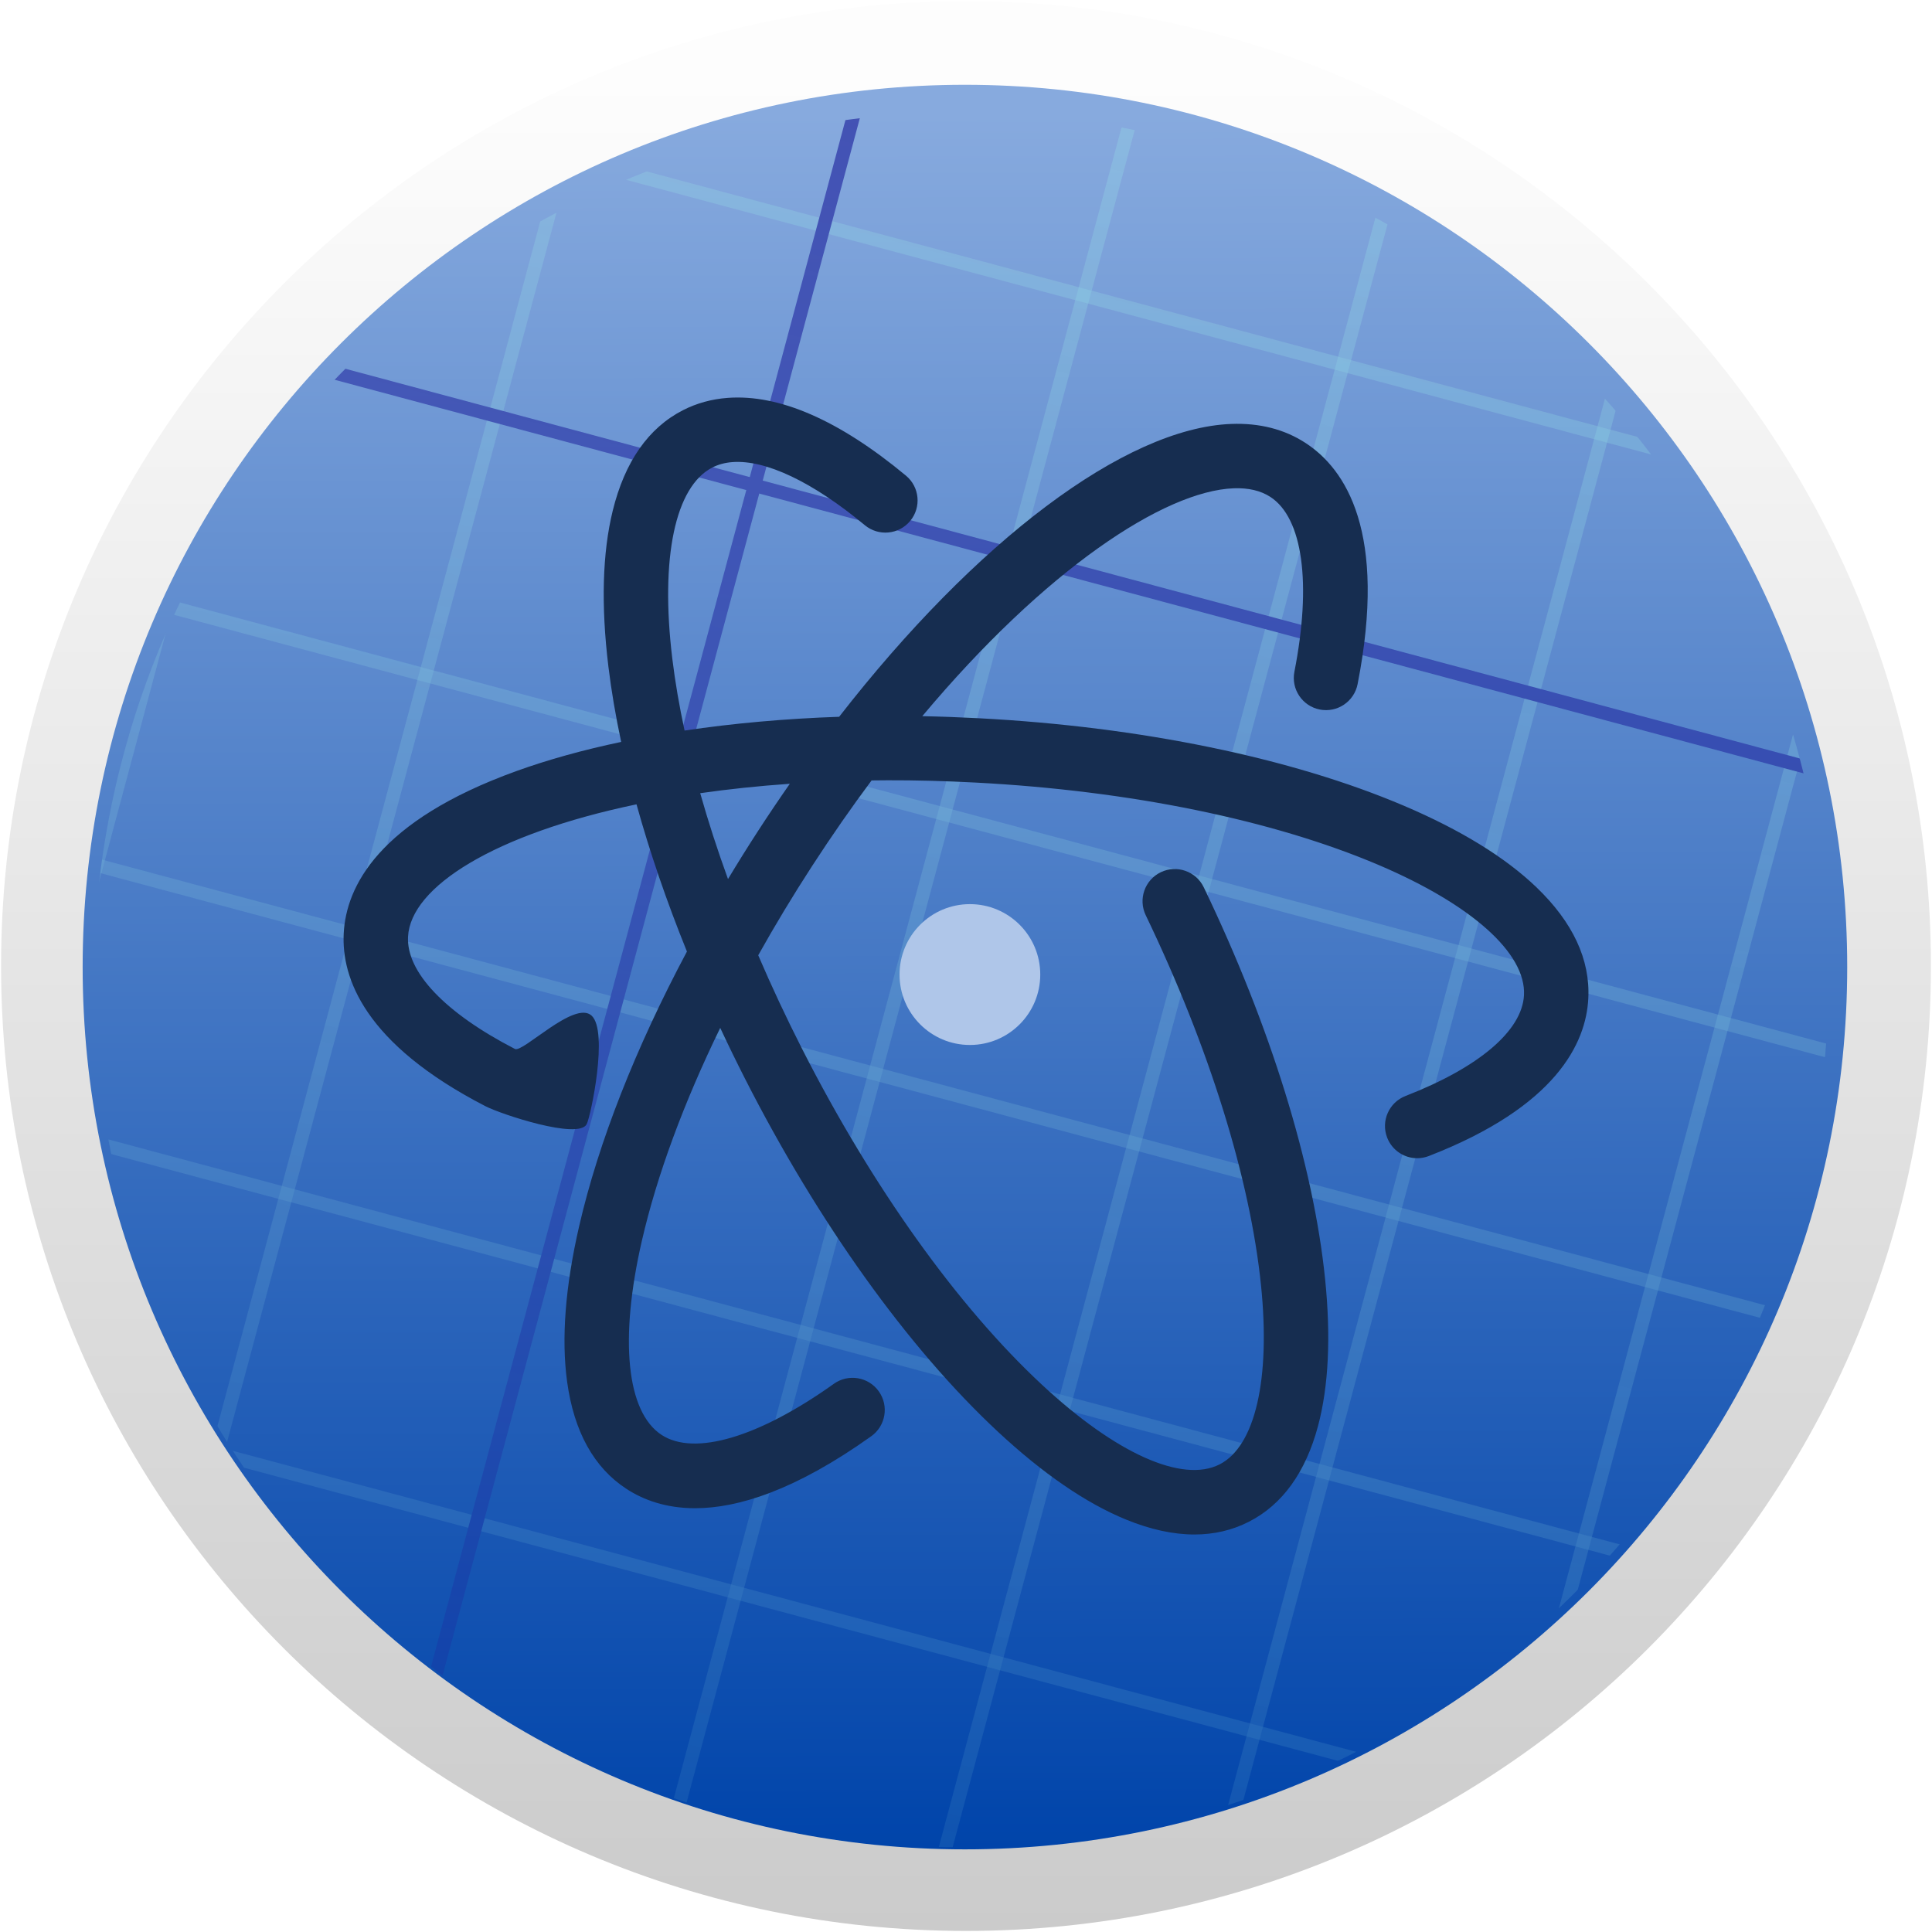
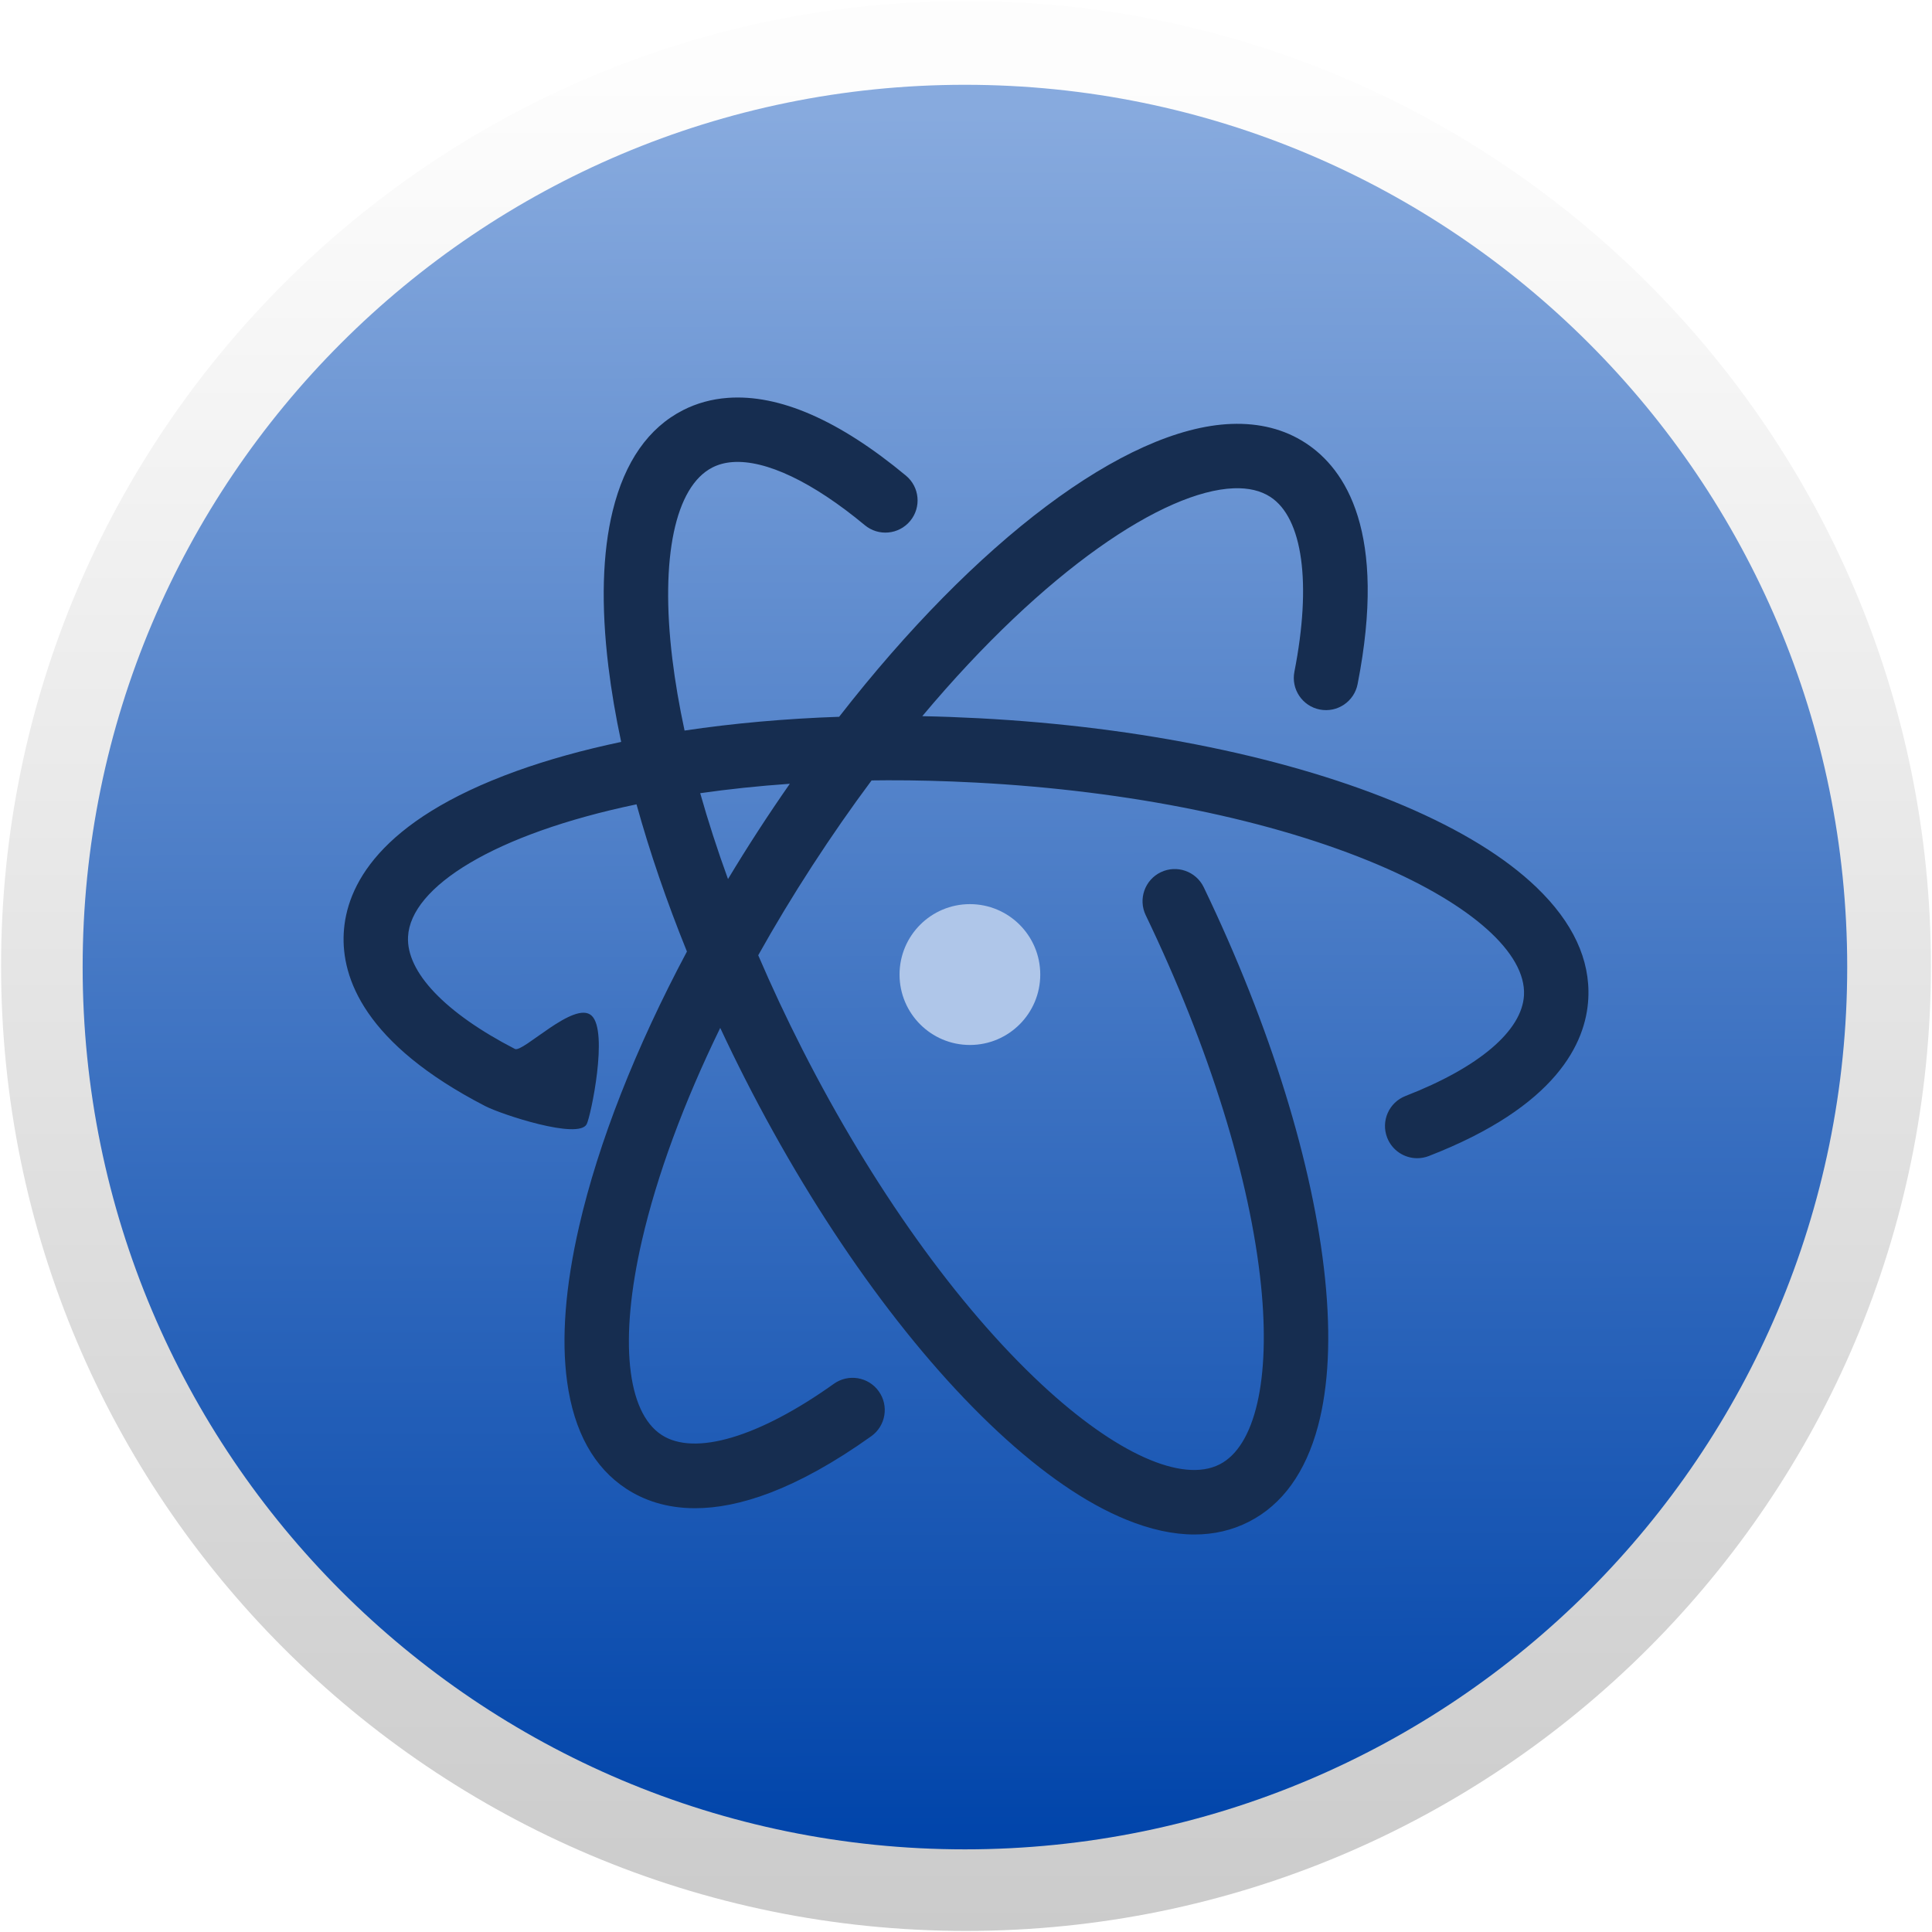
<svg xmlns="http://www.w3.org/2000/svg" xmlns:xlink="http://www.w3.org/1999/xlink" width="256px" height="256px" viewBox="0 0 256 256" version="1.1" preserveAspectRatio="xMidYMid" id="svg2">
  <defs id="defs4">
    <linearGradient x1="128" y1="10.271" x2="128" y2="255.858" id="linearGradient-1" gradientUnits="userSpaceOnUse" gradientTransform="translate(0.05565024,-0.04789784)">
      <stop stop-color="#FDFDFD" offset="0%" id="stop7" />
      <stop stop-color="#CBCBCB" offset="100%" id="stop9" />
    </linearGradient>
    <linearGradient x1="127.315" y1="15.073" x2="127.858" y2="245.049" id="linearGradient-2" gradientUnits="userSpaceOnUse" gradientTransform="translate(0,-9e-6)" xlink:href="#linearGradient-1">
      <stop stop-color="#B2E198" offset="0%" id="stop12" style="stop-color:#87aade;stop-opacity:1" />
      <stop stop-color="#04A171" offset="100%" id="stop14" style="stop-color:#0044aa;stop-opacity:1" />
    </linearGradient>
    <linearGradient x1="127.315" y1="15.073" x2="127.858" y2="245.049" id="linearGradient-2-8" gradientUnits="userSpaceOnUse" gradientTransform="translate(0.1422183,-0.1422273)" xlink:href="#linearGradient-1">
      <stop stop-color="#B2E198" offset="0%" id="stop12-4" style="stop-color:#87aade;stop-opacity:1" />
      <stop stop-color="#04A171" offset="100%" id="stop14-7" style="stop-color:#0044aa;stop-opacity:1" />
    </linearGradient>
    <linearGradient xlink:href="#linearGradient-1" id="linearGradient4547" gradientUnits="userSpaceOnUse" gradientTransform="translate(0,-9e-6)" x1="128" y1="10.271" x2="128" y2="255.858" />
    <linearGradient xlink:href="#linearGradient-2-8" id="linearGradient4603" gradientUnits="userSpaceOnUse" gradientTransform="matrix(0.7113086,0,0,0.7113086,35.94671,44.6448)" x1="127.315" y1="15.073" x2="127.858" y2="245.049" />
    <mask maskUnits="userSpaceOnUse" id="mask4599">
      <circle cx="126.893" cy="135.793" r="83.157" id="circle4601" style="fill:url(#linearGradient4603)" />
    </mask>
  </defs>
-   <g id="g4588">
-     <circle cx="128" cy="128" r="127.858" id="circle18" style="fill:url(#linearGradient4547)" />
-     <circle cx="127.858" cy="128.142" r="116.907" id="circle20" style="fill:url(#linearGradient-2)" />
-   </g>
  <g id="g4549" mask="url(#mask4599)" transform="matrix(1.334839,0.357669,-0.357669,1.334839,6.529821,-96.81643)">
    <g transform="matrix(1.287631,0,0,1.287631,-33.26961,-33.64249)" id="layer1" style="display:inline;opacity:1;stroke:#99e8e8;stroke-opacity:0.385">
      <g id="g8191" style="stroke:#99e8e8;stroke-opacity:0.385">
        <path id="path1872" style="fill:none;fill-rule:evenodd;stroke:#99e8e8;stroke-width:1px;stroke-linecap:butt;stroke-linejoin:miter;stroke-opacity:0.385" d="m 20,0 0,400" />
        <use xlink:href="#path1872" height="400" width="400" y="0" x="0" id="use8185" style="stroke:#99e8e8;stroke-opacity:0.385" transform="translate(20,0)" />
        <use xlink:href="#path1872" height="400" width="400" y="0" x="0" id="use8187" style="stroke:#99e8e8;stroke-opacity:0.385" transform="translate(40,0)" />
        <use xlink:href="#path1872" height="400" width="400" y="0" x="0" id="use8189" style="stroke:#99e8e8;stroke-opacity:0.385" transform="translate(60,0)" />
      </g>
      <use style="stroke:#99e8e8;stroke-opacity:0.385" xlink:href="#g8191" height="400" width="400" y="0" x="0" id="use8197" transform="translate(100,0)" />
      <use style="stroke:#99e8e8;stroke-opacity:0.385" xlink:href="#g8191" height="400" width="400" y="0" x="0" id="use8199" transform="translate(200,0)" />
      <use style="stroke:#99e8e8;stroke-opacity:0.385" xlink:href="#g8191" height="400" width="400" y="0" x="0" id="use8201" transform="translate(300,0)" />
      <use style="stroke:#99e8e8;stroke-opacity:0.385" xlink:href="#g8191" height="400" width="400" y="0" x="0" id="use8203" transform="matrix(0,1,-1,0,400,0)" />
      <use style="stroke:#99e8e8;stroke-opacity:0.385" xlink:href="#use8203" height="400" width="400" y="0" x="0" id="use8205" transform="translate(0,100)" />
      <use style="stroke:#99e8e8;stroke-opacity:0.385" xlink:href="#use8203" height="400" width="400" y="0" x="0" id="use8207" transform="translate(0,200)" />
      <use style="stroke:#99e8e8;stroke-opacity:0.385" xlink:href="#use8203" height="400" width="400" y="0" x="0" id="use8209" transform="translate(0,300)" />
    </g>
    <g transform="matrix(1.287631,0,0,1.287631,-33.26961,-33.64249)" id="layer2" style="display:inline;fill:#afc6e9;stroke:#1e229d;stroke-opacity:1">
      <g id="g8225" style="fill:#afc6e9;stroke:#1e229d;stroke-opacity:1">
        <path id="path8215" style="fill:#afc6e9;fill-rule:evenodd;stroke:#1e229d;stroke-width:1px;stroke-linecap:butt;stroke-linejoin:miter;stroke-opacity:1" d="m 100,0 0,400" />
        <use xlink:href="#path8215" height="400" width="400" y="0" x="0" id="use8217" style="fill:#afc6e9;stroke:#1e229d;stroke-opacity:1" transform="translate(100,0)" />
        <use xlink:href="#path8215" height="400" width="400" y="0" x="0" id="use8219" style="fill:#afc6e9;stroke:#1e229d;stroke-opacity:1" transform="translate(200,0)" />
      </g>
      <use style="fill:#afc6e9;stroke:#1e229d;stroke-opacity:1" xlink:href="#g8225" height="400" width="400" y="0" x="0" id="use8232" transform="matrix(0,1,-1,0,400,0)" />
    </g>
    <g transform="matrix(1.287631,0,0,1.287631,-33.26961,-33.64249)" id="layer3">
      <rect id="rect10078" style="fill:none;stroke:#336666;stroke-opacity:1" y="0.5" x="0.5" height="399" width="399" />
    </g>
  </g>
-   <path d="m 100.453,110.097 c -1.376,2.12 -2.705,4.25 -3.988,6.382 -1.403,-3.862 -2.635,-7.666 -3.684,-11.377 3.73,-0.534 7.695,-0.956 11.874,-1.248 -1.419,2.034 -2.821,4.116 -4.202,6.243 l 0,0 z m 103.138,7.475 c -4.132,-3.967 -10.039,-7.601 -17.558,-10.803 -14.926,-6.356 -34.918,-10.475 -56.295,-11.596 -2.578,-0.135 -5.095,-0.228 -7.529,-0.277 16.321,-19.481 32.083,-29.846 41.263,-30.195 1.944,-0.074 3.576,0.31 4.854,1.141 4.296,2.792 5.488,11.452 3.189,23.166 -0.454,2.312 1.052,4.555 3.365,5.009 2.313,0.452 4.555,-1.052 5.009,-3.365 3.953,-20.137 -1.577,-28.497 -6.911,-31.965 -2.784,-1.81 -6.093,-2.655 -9.829,-2.513 -14.12,0.536 -33.905,15.592 -51.957,38.803 -7.147,0.247 -14.038,0.864 -20.483,1.826 -0.707,-3.285 -1.254,-6.469 -1.624,-9.521 -1.619,-13.344 0.367,-22.816 5.311,-25.338 0.794,-0.405 1.663,-0.638 2.654,-0.713 4.418,-0.333 10.652,2.637 17.543,8.359 1.812,1.505 4.502,1.256 6.008,-0.557 1.505,-1.813 1.256,-4.503 -0.557,-6.008 -8.85,-7.349 -16.8,-10.817 -23.633,-10.303 -2.113,0.158 -4.095,0.704 -5.892,1.62 -4.593,2.342 -7.732,6.828 -9.329,13.332 -1.368,5.569 -1.562,12.512 -0.576,20.636 0.39,3.213 0.96,6.556 1.694,9.998 -5.04,1.062 -9.71,2.356 -13.897,3.868 -18.316,6.616 -22.544,15.338 -22.866,21.489 -0.308,5.876 2.7,14.62 18.776,22.911 2.094,1.08 12.338,4.476 13.418,2.382 0.54,-1.047 2.906,-12.281 0.656,-14.376 -2.25,-2.095 -9.115,4.95 -10.163,4.41 -9.248,-4.769 -14.411,-10.192 -14.165,-14.88 0.346,-6.605 11.416,-13.595 30.274,-17.534 1.747,6.309 3.99,12.861 6.681,19.505 -6.778,12.723 -11.723,25.262 -14.287,36.416 -1.833,7.97 -2.368,14.89 -1.592,20.567 0.907,6.631 3.559,11.418 7.882,14.228 2.204,1.433 5.175,2.553 9.078,2.553 5.659,-2.8e-4 13.275,-2.357 23.343,-9.539 1.918,-1.368 2.365,-4.033 0.996,-5.951 -1.368,-1.918 -4.033,-2.364 -5.951,-0.996 -9.925,7.079 -18.454,9.613 -22.816,6.778 -4.652,-3.024 -5.633,-12.642 -2.624,-25.729 1.995,-8.678 5.555,-18.296 10.383,-28.209 1.048,2.244 2.142,4.489 3.283,6.731 9.717,19.087 21.612,35.694 33.494,46.762 5.984,5.573 11.707,9.497 17.011,11.664 3.218,1.314 6.239,1.971 9.044,1.971 2.596,-2.8e-4 5.008,-0.563 7.216,-1.689 4.43,-2.259 7.511,-6.521 9.157,-12.666 1.409,-5.263 1.726,-11.827 0.942,-19.512 -1.543,-15.11 -7.252,-33.539 -16.077,-51.891 -1.021,-2.124 -3.571,-3.017 -5.694,-1.997 -2.124,1.021 -3.017,3.571 -1.996,5.694 8.407,17.485 13.834,34.908 15.278,49.06 1.271,12.446 -0.78,21.309 -5.486,23.709 -4.942,2.52 -13.756,-1.438 -23.579,-10.588 -11.17,-10.404 -22.43,-26.168 -31.706,-44.388 -2.121,-4.166 -4.074,-8.34 -5.852,-12.483 2.206,-3.945 4.592,-7.903 7.144,-11.835 2.602,-4.01 5.236,-7.789 7.877,-11.333 0.701,-0.01 1.405,-0.017 2.115,-0.019 3.664,-0.012 7.592,0.09 11.688,0.305 20.404,1.07 39.368,4.95 53.398,10.925 12.341,5.256 19.535,11.704 19.245,17.25 -0.247,4.708 -5.968,9.575 -15.696,13.352 -2.197,0.853 -3.286,3.325 -2.433,5.522 0.656,1.689 2.269,2.724 3.979,2.724 0.513,0 1.036,-0.093 1.543,-0.29 16.905,-6.564 20.821,-14.967 21.129,-20.861 0.27,-5.151 -2.04,-10.111 -6.865,-14.743 l 0,0 0,0 z" id="path24" style="fill:#162d50" />
-   <path d="m 119.194,129.133 c 0,5.153 4.174,9.331 9.323,9.331 5.149,0 9.323,-4.178 9.323,-9.331 0,-5.153 -4.174,-9.331 -9.323,-9.331 -5.149,0 -9.323,4.178 -9.323,9.331" id="path26" style="fill:#afc6e9" />
+   <g id="g4172">
+     <g id="g4588">
+       <circle style="fill:url(#linearGradient4547)" id="circle18" r="127.858" cy="128" cx="128" />
+       <circle style="fill:url(#linearGradient-2)" id="circle20" r="116.907" cy="128.142" cx="127.858" />
+     </g>
+     <path style="fill:#162d50" id="path24" d="m 100.453,110.097 c -1.376,2.12 -2.705,4.25 -3.988,6.382 -1.403,-3.862 -2.635,-7.666 -3.684,-11.377 3.73,-0.534 7.695,-0.956 11.874,-1.248 -1.419,2.034 -2.821,4.116 -4.202,6.243 l 0,0 z m 103.138,7.475 c -4.132,-3.967 -10.039,-7.601 -17.558,-10.803 -14.926,-6.356 -34.918,-10.475 -56.295,-11.596 -2.578,-0.135 -5.095,-0.228 -7.529,-0.277 16.321,-19.481 32.083,-29.846 41.263,-30.195 1.944,-0.074 3.576,0.31 4.854,1.141 4.296,2.792 5.488,11.452 3.189,23.166 -0.454,2.312 1.052,4.555 3.365,5.009 2.313,0.452 4.555,-1.052 5.009,-3.365 3.953,-20.137 -1.577,-28.497 -6.911,-31.965 -2.784,-1.81 -6.093,-2.655 -9.829,-2.513 -14.12,0.536 -33.905,15.592 -51.957,38.803 -7.147,0.247 -14.038,0.864 -20.483,1.826 -0.707,-3.285 -1.254,-6.469 -1.624,-9.521 -1.619,-13.344 0.367,-22.816 5.311,-25.338 0.794,-0.405 1.663,-0.638 2.654,-0.713 4.418,-0.333 10.652,2.637 17.543,8.359 1.812,1.505 4.502,1.256 6.008,-0.557 1.505,-1.813 1.256,-4.503 -0.557,-6.008 -8.85,-7.349 -16.8,-10.817 -23.633,-10.303 -2.113,0.158 -4.095,0.704 -5.892,1.62 -4.593,2.342 -7.732,6.828 -9.329,13.332 -1.368,5.569 -1.562,12.512 -0.576,20.636 0.39,3.213 0.96,6.556 1.694,9.998 -5.04,1.062 -9.71,2.356 -13.897,3.868 -18.316,6.616 -22.544,15.338 -22.866,21.489 -0.308,5.876 2.7,14.62 18.776,22.911 2.094,1.08 12.338,4.476 13.418,2.382 0.54,-1.047 2.906,-12.281 0.656,-14.376 -2.25,-2.095 -9.115,4.95 -10.163,4.41 -9.248,-4.769 -14.411,-10.192 -14.165,-14.88 0.346,-6.605 11.416,-13.595 30.274,-17.534 1.747,6.309 3.99,12.861 6.681,19.505 -6.778,12.723 -11.723,25.262 -14.287,36.416 -1.833,7.97 -2.368,14.89 -1.592,20.567 0.907,6.631 3.559,11.418 7.882,14.228 2.204,1.433 5.175,2.553 9.078,2.553 5.659,-2.8e-4 13.275,-2.357 23.343,-9.539 1.918,-1.368 2.365,-4.033 0.996,-5.951 -1.368,-1.918 -4.033,-2.364 -5.951,-0.996 -9.925,7.079 -18.454,9.613 -22.816,6.778 -4.652,-3.024 -5.633,-12.642 -2.624,-25.729 1.995,-8.678 5.555,-18.296 10.383,-28.209 1.048,2.244 2.142,4.489 3.283,6.731 9.717,19.087 21.612,35.694 33.494,46.762 5.984,5.573 11.707,9.497 17.011,11.664 3.218,1.314 6.239,1.971 9.044,1.971 2.596,-2.8e-4 5.008,-0.563 7.216,-1.689 4.43,-2.259 7.511,-6.521 9.157,-12.666 1.409,-5.263 1.726,-11.827 0.942,-19.512 -1.543,-15.11 -7.252,-33.539 -16.077,-51.891 -1.021,-2.124 -3.571,-3.017 -5.694,-1.997 -2.124,1.021 -3.017,3.571 -1.996,5.694 8.407,17.485 13.834,34.908 15.278,49.06 1.271,12.446 -0.78,21.309 -5.486,23.709 -4.942,2.52 -13.756,-1.438 -23.579,-10.588 -11.17,-10.404 -22.43,-26.168 -31.706,-44.388 -2.121,-4.166 -4.074,-8.34 -5.852,-12.483 2.206,-3.945 4.592,-7.903 7.144,-11.835 2.602,-4.01 5.236,-7.789 7.877,-11.333 0.701,-0.01 1.405,-0.017 2.115,-0.019 3.664,-0.012 7.592,0.09 11.688,0.305 20.404,1.07 39.368,4.95 53.398,10.925 12.341,5.256 19.535,11.704 19.245,17.25 -0.247,4.708 -5.968,9.575 -15.696,13.352 -2.197,0.853 -3.286,3.325 -2.433,5.522 0.656,1.689 2.269,2.724 3.979,2.724 0.513,0 1.036,-0.093 1.543,-0.29 16.905,-6.564 20.821,-14.967 21.129,-20.861 0.27,-5.151 -2.04,-10.111 -6.865,-14.743 l 0,0 0,0 z" />
+     <path style="fill:#afc6e9" id="path26" d="m 119.194,129.133 c 0,5.153 4.174,9.331 9.323,9.331 5.149,0 9.323,-4.178 9.323,-9.331 0,-5.153 -4.174,-9.331 -9.323,-9.331 -5.149,0 -9.323,4.178 -9.323,9.331" />
+   </g>
</svg>
